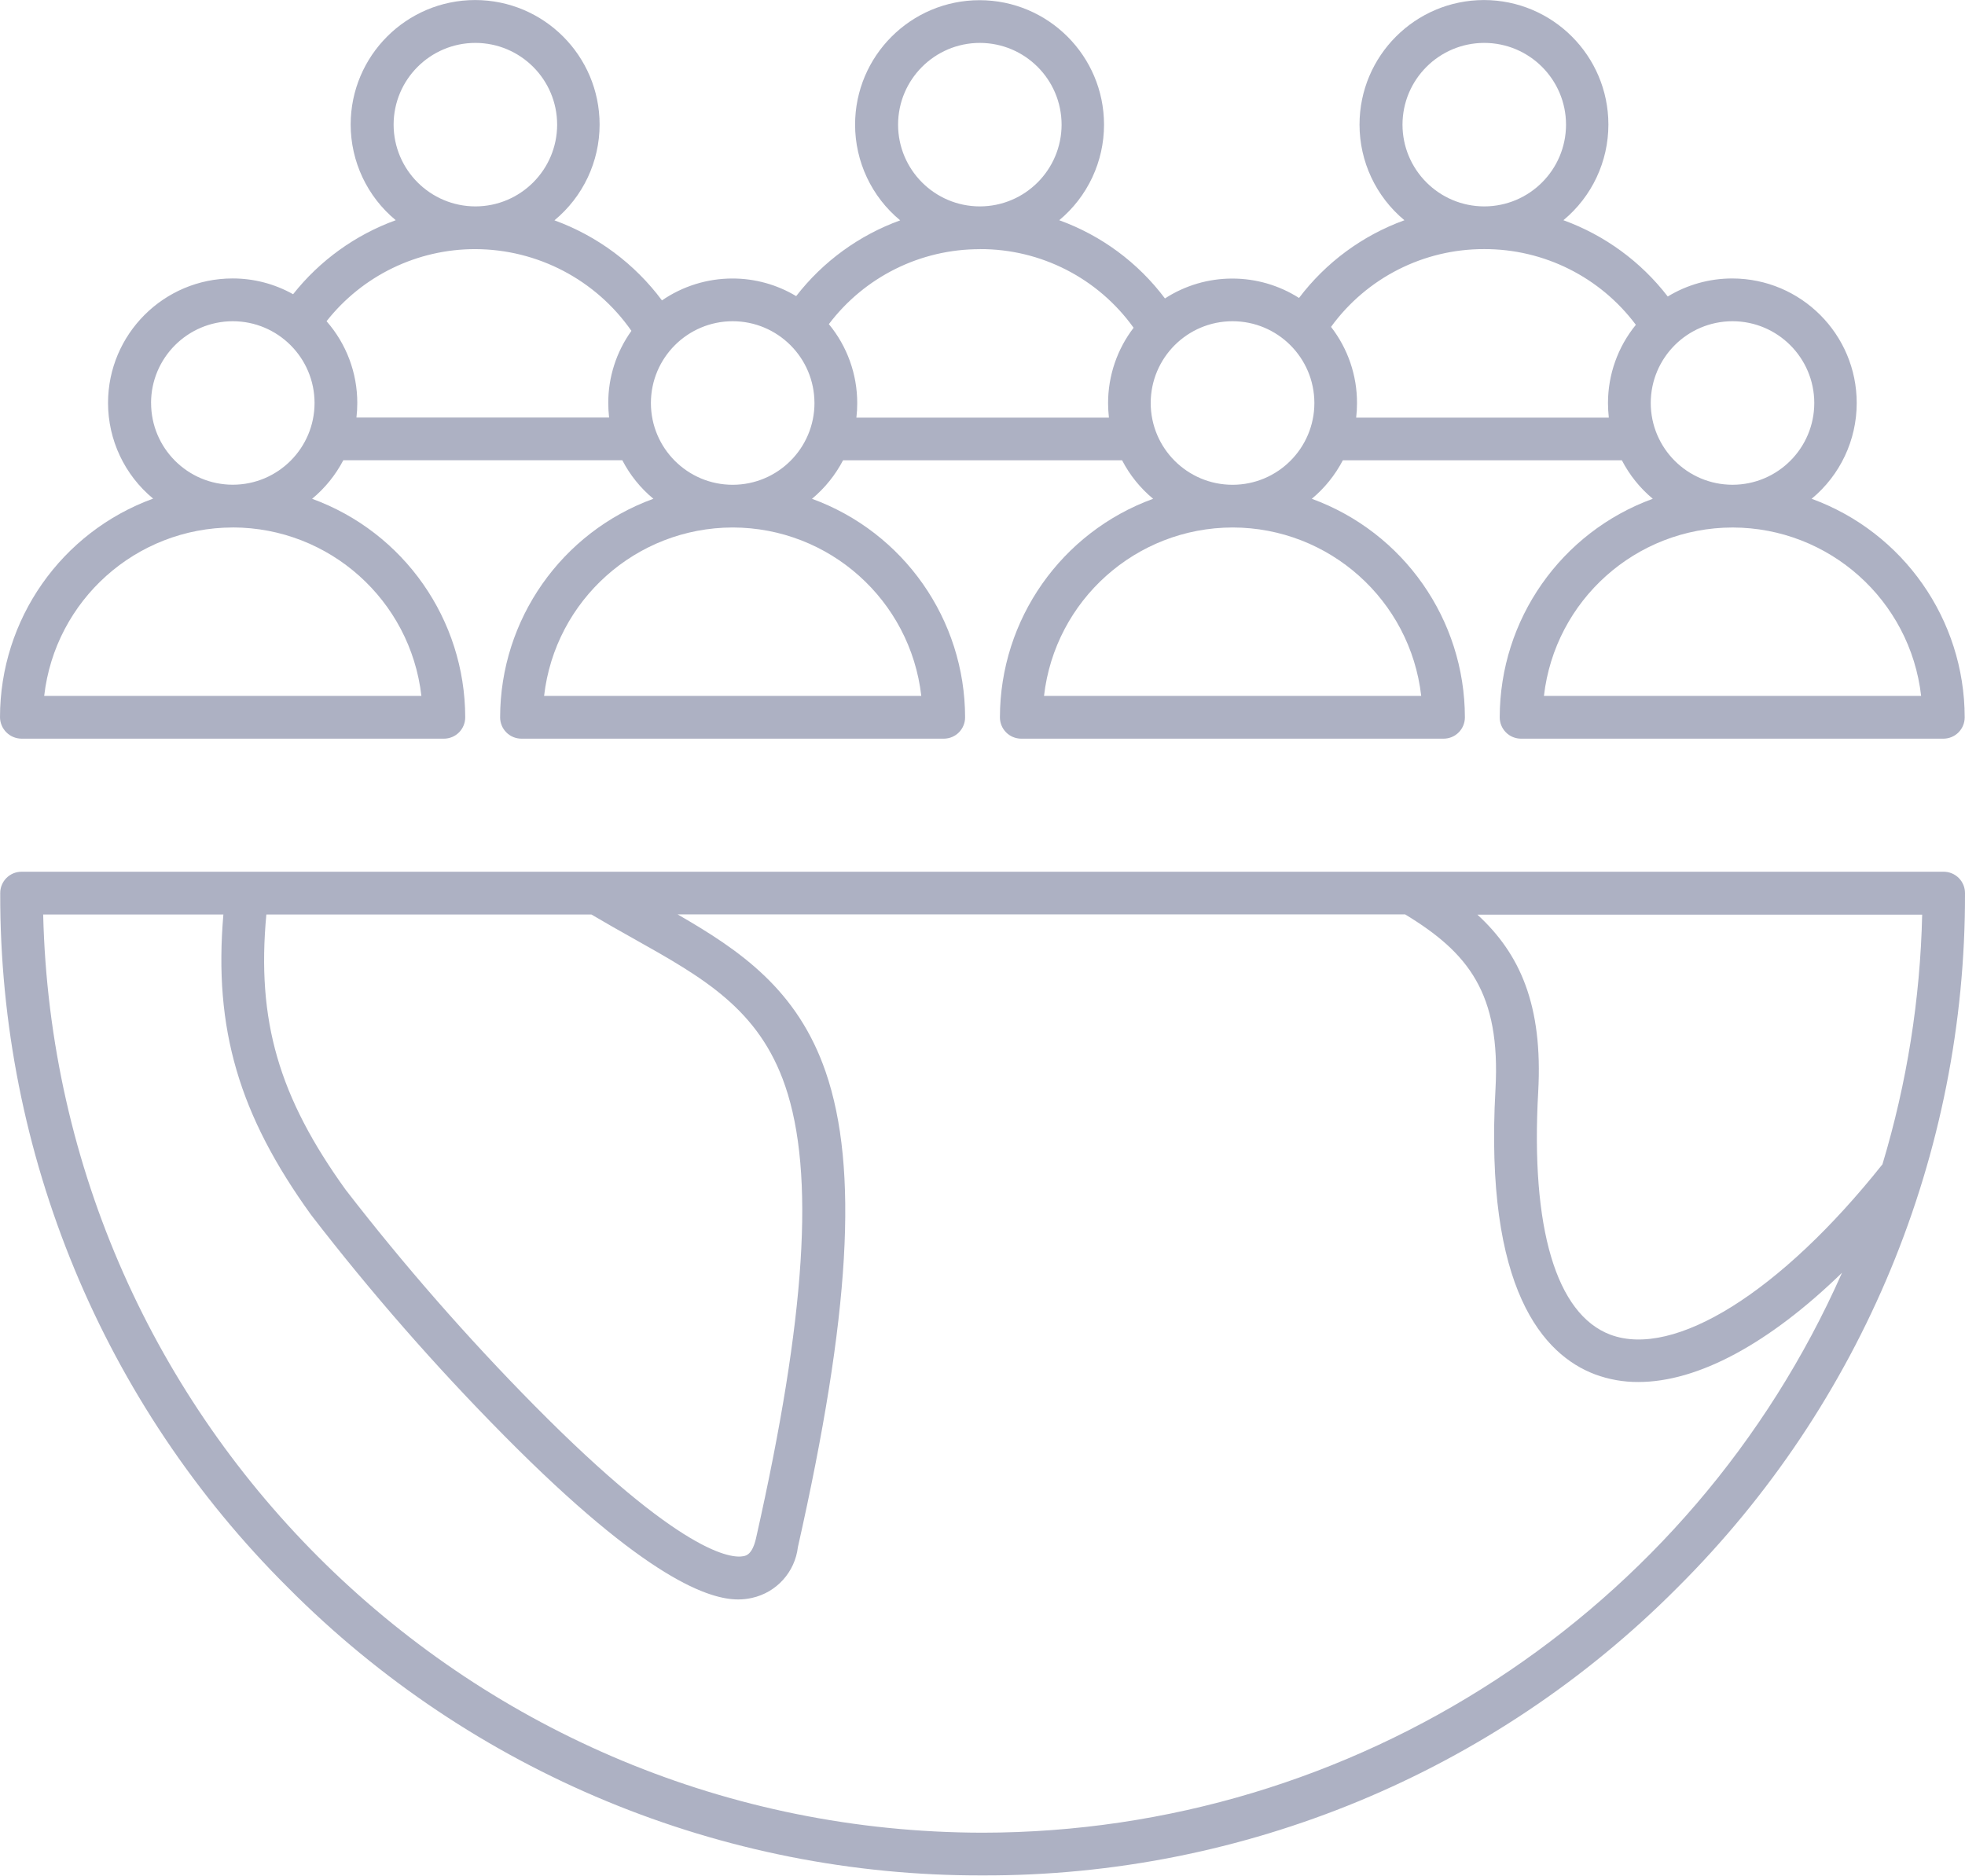
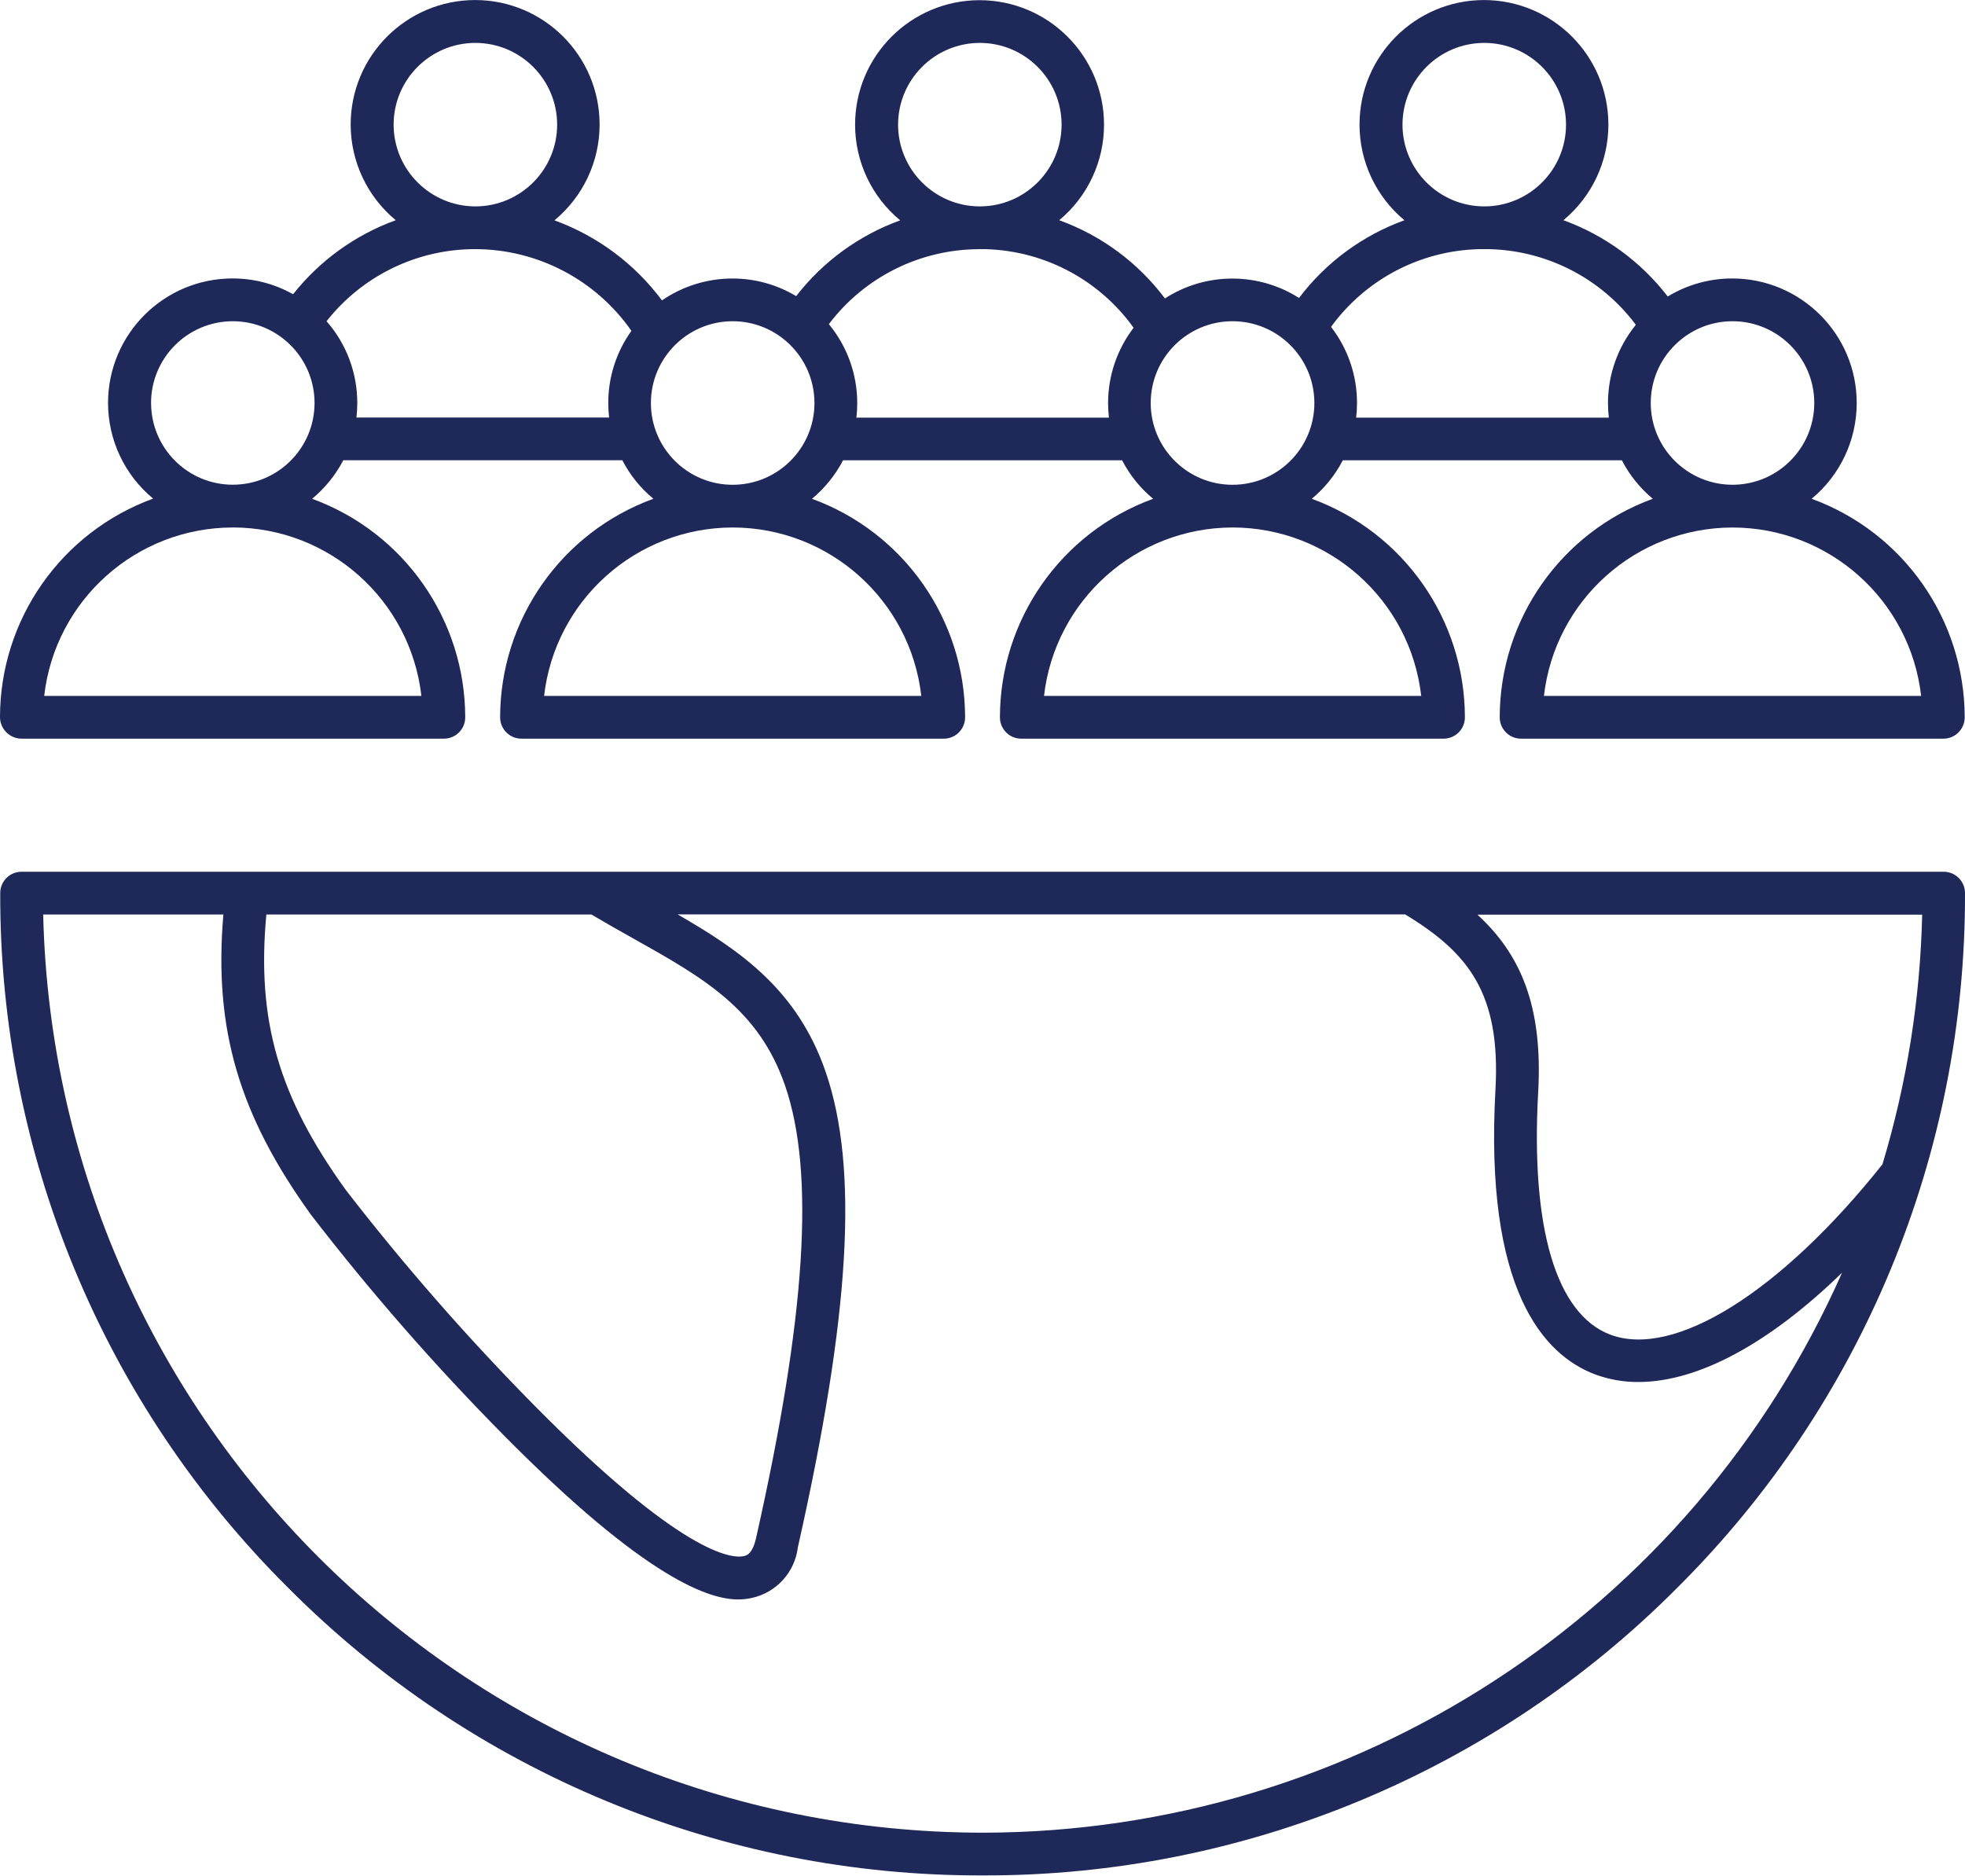
<svg xmlns="http://www.w3.org/2000/svg" width="96.489" height="92.099" viewBox="0 0 96.489 92.099">
  <defs>
    <clipPath id="clip-path">
-       <path id="Path_272" data-name="Path 272" d="M0,4.809H96.489v-92.1H0Z" transform="translate(0 87.29)" fill="rgba(30,40,89,0.36)" />
+       <path id="Path_272" data-name="Path 272" d="M0,4.809H96.489v-92.1H0Z" transform="translate(0 87.29)" fill="#1e2859" />
    </clipPath>
  </defs>
  <g id="Group_6247" data-name="Group 6247" transform="translate(0 87.29)">
    <g id="Group_376" data-name="Group 376" transform="translate(0 -87.29)" clip-path="url(#clip-path)">
      <g id="Group_375" data-name="Group 375" transform="translate(0 0.001)">
-         <path id="Path_271" data-name="Path 271" d="M4.984,2.235H-89.4a1.045,1.045,0,0,0-1.047,1.047A47.912,47.912,0,0,0-76.316,37.391,47.9,47.9,0,0,0-42.207,51.524,47.912,47.912,0,0,0-8.1,37.4,47.923,47.923,0,0,0,6.031,3.286,1.047,1.047,0,0,0,4.985,2.235ZM-59.369,5.508c3.45,1.936,6.174,3.466,7.468,7.25,1.468,4.29,1.014,11.342-1.43,22.194-.181.807-.486.869-.618.894-.577.12-3.025-.07-10.263-7.393a116.628,116.628,0,0,1-9.273-10.6c-3.28-4.555-4.381-8.3-3.894-13.518h15.962C-60.716,4.75-60.032,5.137-59.369,5.508Zm17.162,43.918A46.2,46.2,0,0,1-88.338,4.334h8.849c-.482,5.617.766,9.842,4.3,14.743a116.476,116.476,0,0,0,9.483,10.847c7.052,7.133,10.127,8.048,11.5,8.048a3.106,3.106,0,0,0,.681-.078,2.9,2.9,0,0,0,2.246-2.489c2.567-11.4,2.992-18.6,1.368-23.331C-51.3,8.031-54.1,6.106-57.184,4.33h35.724c3.083,1.872,4.7,3.853,4.435,8.6-.549,9.825,2.357,13.032,4.888,13.988a6.006,6.006,0,0,0,2.13.375c2.923,0,6.413-1.879,10-5.366A46.2,46.2,0,0,1-42.207,49.426ZM1.98,16.6c-4.991,6.273-10.225,9.553-13.37,8.366-2.655-1.006-3.911-5.234-3.537-11.911.24-4.277-.9-6.8-2.984-8.712H3.928A46.128,46.128,0,0,1,1.98,16.594ZM-89.4-4.3h20.739a1.046,1.046,0,0,0,1.047-1.048,11.441,11.441,0,0,0-7.518-10.732A6.175,6.175,0,0,0-73.6-17.973h13.7a6.107,6.107,0,0,0,1.525,1.892A11.439,11.439,0,0,0-65.9-5.349,1.046,1.046,0,0,0-64.854-4.3h20.739a1.046,1.046,0,0,0,1.047-1.048,11.443,11.443,0,0,0-7.518-10.732,6.175,6.175,0,0,0,1.526-1.892h13.7a6.107,6.107,0,0,0,1.525,1.892A11.439,11.439,0,0,0-41.358-5.349,1.046,1.046,0,0,0-40.312-4.3h20.739a1.046,1.046,0,0,0,1.047-1.048,11.441,11.441,0,0,0-7.518-10.732,6.156,6.156,0,0,0,1.525-1.892h13.7A6.125,6.125,0,0,0-9.3-16.081,11.437,11.437,0,0,0-16.816-5.349,1.046,1.046,0,0,0-15.769-4.3H4.97A1.046,1.046,0,0,0,6.016-5.349,11.443,11.443,0,0,0-1.5-16.081a6.1,6.1,0,0,0,2.214-4.7A6.118,6.118,0,0,0-5.4-26.9a6.085,6.085,0,0,0-3.165.886,11.356,11.356,0,0,0-5.124-3.747,6.093,6.093,0,0,0,2.209-4.7,6.118,6.118,0,0,0-6.112-6.112A6.118,6.118,0,0,0-23.7-34.459a6.1,6.1,0,0,0,2.205,4.7,11.319,11.319,0,0,0-5.176,3.816,6.089,6.089,0,0,0-3.273-.952,6.071,6.071,0,0,0-3.31.976,11.294,11.294,0,0,0-5.192-3.841,6.1,6.1,0,0,0,2.2-4.694,6.117,6.117,0,0,0-6.112-6.112,6.117,6.117,0,0,0-6.112,6.112,6.1,6.1,0,0,0,2.214,4.7,11.352,11.352,0,0,0-5.107,3.721,6.068,6.068,0,0,0-3.128-.865,6.107,6.107,0,0,0-3.462,1.075,11.478,11.478,0,0,0-5.28-3.932,6.1,6.1,0,0,0,2.218-4.706,6.117,6.117,0,0,0-6.112-6.112,6.117,6.117,0,0,0-6.112,6.112,6.1,6.1,0,0,0,2.214,4.7,11.377,11.377,0,0,0-5.041,3.635,6.059,6.059,0,0,0-2.975-.775,6.118,6.118,0,0,0-6.112,6.112,6.1,6.1,0,0,0,2.214,4.7A11.437,11.437,0,0,0-90.458-5.353,1.065,1.065,0,0,0-89.4-4.3Zm44.178-2.1H-63.741a9.336,9.336,0,0,1,9.256-8.271h.008A9.334,9.334,0,0,1-45.219-6.4Zm24.548,0H-39.193a9.336,9.336,0,0,1,9.256-8.271h.008A9.332,9.332,0,0,1-20.671-6.4Zm24.548,0H-14.645A9.336,9.336,0,0,1-5.389-14.67h.008A9.332,9.332,0,0,1,3.877-6.4ZM-1.37-20.784A4.018,4.018,0,0,1-5.38-16.769h-.008A4.019,4.019,0,0,1-9.4-20.784,4.019,4.019,0,0,1-5.388-24.8,4.02,4.02,0,0,1-1.37-20.784M-21.59-34.454a4.019,4.019,0,0,1,4.015-4.014,4.019,4.019,0,0,1,4.015,4.014,4.019,4.019,0,0,1-4.015,4.015,4.019,4.019,0,0,1-4.015-4.015m4.015,6.112a9.266,9.266,0,0,1,7.444,3.718A6.079,6.079,0,0,0-11.5-20.779a6.671,6.671,0,0,0,.041.713l-12.406,0a5.887,5.887,0,0,0,.041-.713A6.075,6.075,0,0,0-25.1-24.522,9.266,9.266,0,0,1-17.575-28.342Zm-8.342,7.559a4.019,4.019,0,0,1-4.015,4.015h-.008a4.019,4.019,0,0,1-4.014-4.015A4.019,4.019,0,0,1-29.94-24.8a4.021,4.021,0,0,1,4.023,4.014M-46.359-34.454a4.019,4.019,0,0,1,4.015-4.014,4.019,4.019,0,0,1,4.014,4.014,4.019,4.019,0,0,1-4.014,4.015,4.019,4.019,0,0,1-4.015-4.015m4.015,6.112a9.243,9.243,0,0,1,7.55,3.863,6.089,6.089,0,0,0-1.253,3.7,6.937,6.937,0,0,0,.041.713l-12.4,0a5.664,5.664,0,0,0,.041-.712,6.08,6.08,0,0,0-1.393-3.879,9.274,9.274,0,0,1,7.414-3.681Zm-8.12,7.56a4.019,4.019,0,0,1-4.014,4.014h-.008a4.015,4.015,0,0,1-4.01-4.014A4.019,4.019,0,0,1-54.483-24.8a4.02,4.02,0,0,1,4.018,4.015M-71.13-34.453a4.019,4.019,0,0,1,4.015-4.015A4.019,4.019,0,0,1-63.1-34.453a4.019,4.019,0,0,1-4.015,4.014,4.022,4.022,0,0,1-4.015-4.014m4.019,6.112a9.37,9.37,0,0,1,7.658,4.014,6.067,6.067,0,0,0-1.137,3.545,6.651,6.651,0,0,0,.041.712H-72.955a5.869,5.869,0,0,0,.041-.712A6.075,6.075,0,0,0-74.423-24.8,9.281,9.281,0,0,1-67.111-28.341Zm-15.93,7.559A4.019,4.019,0,0,1-79.026-24.8a4.019,4.019,0,0,1,4.014,4.015,4.018,4.018,0,0,1-4.01,4.014h-.007a4.015,4.015,0,0,1-4.01-4.014m4.01,6.112h.007A9.337,9.337,0,0,1-69.766-6.4H-88.288a9.33,9.33,0,0,1,9.256-8.271Z" transform="translate(90.458 40.574)" fill="rgba(30,40,89,0.36)" />
+         <path id="Path_271" data-name="Path 271" d="M4.984,2.235H-89.4a1.045,1.045,0,0,0-1.047,1.047A47.912,47.912,0,0,0-76.316,37.391,47.9,47.9,0,0,0-42.207,51.524,47.912,47.912,0,0,0-8.1,37.4,47.923,47.923,0,0,0,6.031,3.286,1.047,1.047,0,0,0,4.985,2.235ZM-59.369,5.508c3.45,1.936,6.174,3.466,7.468,7.25,1.468,4.29,1.014,11.342-1.43,22.194-.181.807-.486.869-.618.894-.577.12-3.025-.07-10.263-7.393a116.628,116.628,0,0,1-9.273-10.6c-3.28-4.555-4.381-8.3-3.894-13.518h15.962C-60.716,4.75-60.032,5.137-59.369,5.508Zm17.162,43.918A46.2,46.2,0,0,1-88.338,4.334h8.849c-.482,5.617.766,9.842,4.3,14.743a116.476,116.476,0,0,0,9.483,10.847c7.052,7.133,10.127,8.048,11.5,8.048a3.106,3.106,0,0,0,.681-.078,2.9,2.9,0,0,0,2.246-2.489c2.567-11.4,2.992-18.6,1.368-23.331C-51.3,8.031-54.1,6.106-57.184,4.33h35.724c3.083,1.872,4.7,3.853,4.435,8.6-.549,9.825,2.357,13.032,4.888,13.988a6.006,6.006,0,0,0,2.13.375c2.923,0,6.413-1.879,10-5.366A46.2,46.2,0,0,1-42.207,49.426ZM1.98,16.6c-4.991,6.273-10.225,9.553-13.37,8.366-2.655-1.006-3.911-5.234-3.537-11.911.24-4.277-.9-6.8-2.984-8.712H3.928A46.128,46.128,0,0,1,1.98,16.594ZM-89.4-4.3h20.739a1.046,1.046,0,0,0,1.047-1.048,11.441,11.441,0,0,0-7.518-10.732A6.175,6.175,0,0,0-73.6-17.973h13.7a6.107,6.107,0,0,0,1.525,1.892A11.439,11.439,0,0,0-65.9-5.349,1.046,1.046,0,0,0-64.854-4.3h20.739a1.046,1.046,0,0,0,1.047-1.048,11.443,11.443,0,0,0-7.518-10.732,6.175,6.175,0,0,0,1.526-1.892h13.7a6.107,6.107,0,0,0,1.525,1.892A11.439,11.439,0,0,0-41.358-5.349,1.046,1.046,0,0,0-40.312-4.3h20.739a1.046,1.046,0,0,0,1.047-1.048,11.441,11.441,0,0,0-7.518-10.732,6.156,6.156,0,0,0,1.525-1.892h13.7A6.125,6.125,0,0,0-9.3-16.081,11.437,11.437,0,0,0-16.816-5.349,1.046,1.046,0,0,0-15.769-4.3H4.97A1.046,1.046,0,0,0,6.016-5.349,11.443,11.443,0,0,0-1.5-16.081a6.1,6.1,0,0,0,2.214-4.7A6.118,6.118,0,0,0-5.4-26.9a6.085,6.085,0,0,0-3.165.886,11.356,11.356,0,0,0-5.124-3.747,6.093,6.093,0,0,0,2.209-4.7,6.118,6.118,0,0,0-6.112-6.112A6.118,6.118,0,0,0-23.7-34.459a6.1,6.1,0,0,0,2.205,4.7,11.319,11.319,0,0,0-5.176,3.816,6.089,6.089,0,0,0-3.273-.952,6.071,6.071,0,0,0-3.31.976,11.294,11.294,0,0,0-5.192-3.841,6.1,6.1,0,0,0,2.2-4.694,6.117,6.117,0,0,0-6.112-6.112,6.117,6.117,0,0,0-6.112,6.112,6.1,6.1,0,0,0,2.214,4.7,11.352,11.352,0,0,0-5.107,3.721,6.068,6.068,0,0,0-3.128-.865,6.107,6.107,0,0,0-3.462,1.075,11.478,11.478,0,0,0-5.28-3.932,6.1,6.1,0,0,0,2.218-4.706,6.117,6.117,0,0,0-6.112-6.112,6.117,6.117,0,0,0-6.112,6.112,6.1,6.1,0,0,0,2.214,4.7,11.377,11.377,0,0,0-5.041,3.635,6.059,6.059,0,0,0-2.975-.775,6.118,6.118,0,0,0-6.112,6.112,6.1,6.1,0,0,0,2.214,4.7A11.437,11.437,0,0,0-90.458-5.353,1.065,1.065,0,0,0-89.4-4.3Zm44.178-2.1H-63.741a9.336,9.336,0,0,1,9.256-8.271h.008A9.334,9.334,0,0,1-45.219-6.4Zm24.548,0H-39.193a9.336,9.336,0,0,1,9.256-8.271h.008A9.332,9.332,0,0,1-20.671-6.4Zm24.548,0H-14.645A9.336,9.336,0,0,1-5.389-14.67h.008A9.332,9.332,0,0,1,3.877-6.4ZM-1.37-20.784A4.018,4.018,0,0,1-5.38-16.769h-.008A4.019,4.019,0,0,1-9.4-20.784,4.019,4.019,0,0,1-5.388-24.8,4.02,4.02,0,0,1-1.37-20.784M-21.59-34.454a4.019,4.019,0,0,1,4.015-4.014,4.019,4.019,0,0,1,4.015,4.014,4.019,4.019,0,0,1-4.015,4.015,4.019,4.019,0,0,1-4.015-4.015m4.015,6.112a9.266,9.266,0,0,1,7.444,3.718A6.079,6.079,0,0,0-11.5-20.779a6.671,6.671,0,0,0,.041.713l-12.406,0a5.887,5.887,0,0,0,.041-.713A6.075,6.075,0,0,0-25.1-24.522,9.266,9.266,0,0,1-17.575-28.342Zm-8.342,7.559a4.019,4.019,0,0,1-4.015,4.015h-.008a4.019,4.019,0,0,1-4.014-4.015A4.019,4.019,0,0,1-29.94-24.8a4.021,4.021,0,0,1,4.023,4.014M-46.359-34.454a4.019,4.019,0,0,1,4.015-4.014,4.019,4.019,0,0,1,4.014,4.014,4.019,4.019,0,0,1-4.014,4.015,4.019,4.019,0,0,1-4.015-4.015m4.015,6.112a9.243,9.243,0,0,1,7.55,3.863,6.089,6.089,0,0,0-1.253,3.7,6.937,6.937,0,0,0,.041.713l-12.4,0a5.664,5.664,0,0,0,.041-.712,6.08,6.08,0,0,0-1.393-3.879,9.274,9.274,0,0,1,7.414-3.681Zm-8.12,7.56a4.019,4.019,0,0,1-4.014,4.014h-.008a4.015,4.015,0,0,1-4.01-4.014A4.019,4.019,0,0,1-54.483-24.8a4.02,4.02,0,0,1,4.018,4.015M-71.13-34.453a4.019,4.019,0,0,1,4.015-4.015A4.019,4.019,0,0,1-63.1-34.453a4.019,4.019,0,0,1-4.015,4.014,4.022,4.022,0,0,1-4.015-4.014m4.019,6.112a9.37,9.37,0,0,1,7.658,4.014,6.067,6.067,0,0,0-1.137,3.545,6.651,6.651,0,0,0,.041.712H-72.955a5.869,5.869,0,0,0,.041-.712A6.075,6.075,0,0,0-74.423-24.8,9.281,9.281,0,0,1-67.111-28.341Zm-15.93,7.559A4.019,4.019,0,0,1-79.026-24.8a4.019,4.019,0,0,1,4.014,4.015,4.018,4.018,0,0,1-4.01,4.014h-.007a4.015,4.015,0,0,1-4.01-4.014m4.01,6.112h.007A9.337,9.337,0,0,1-69.766-6.4H-88.288a9.33,9.33,0,0,1,9.256-8.271Z" transform="translate(90.458 40.574)" fill="#1e2859" />
      </g>
    </g>
  </g>
</svg>
